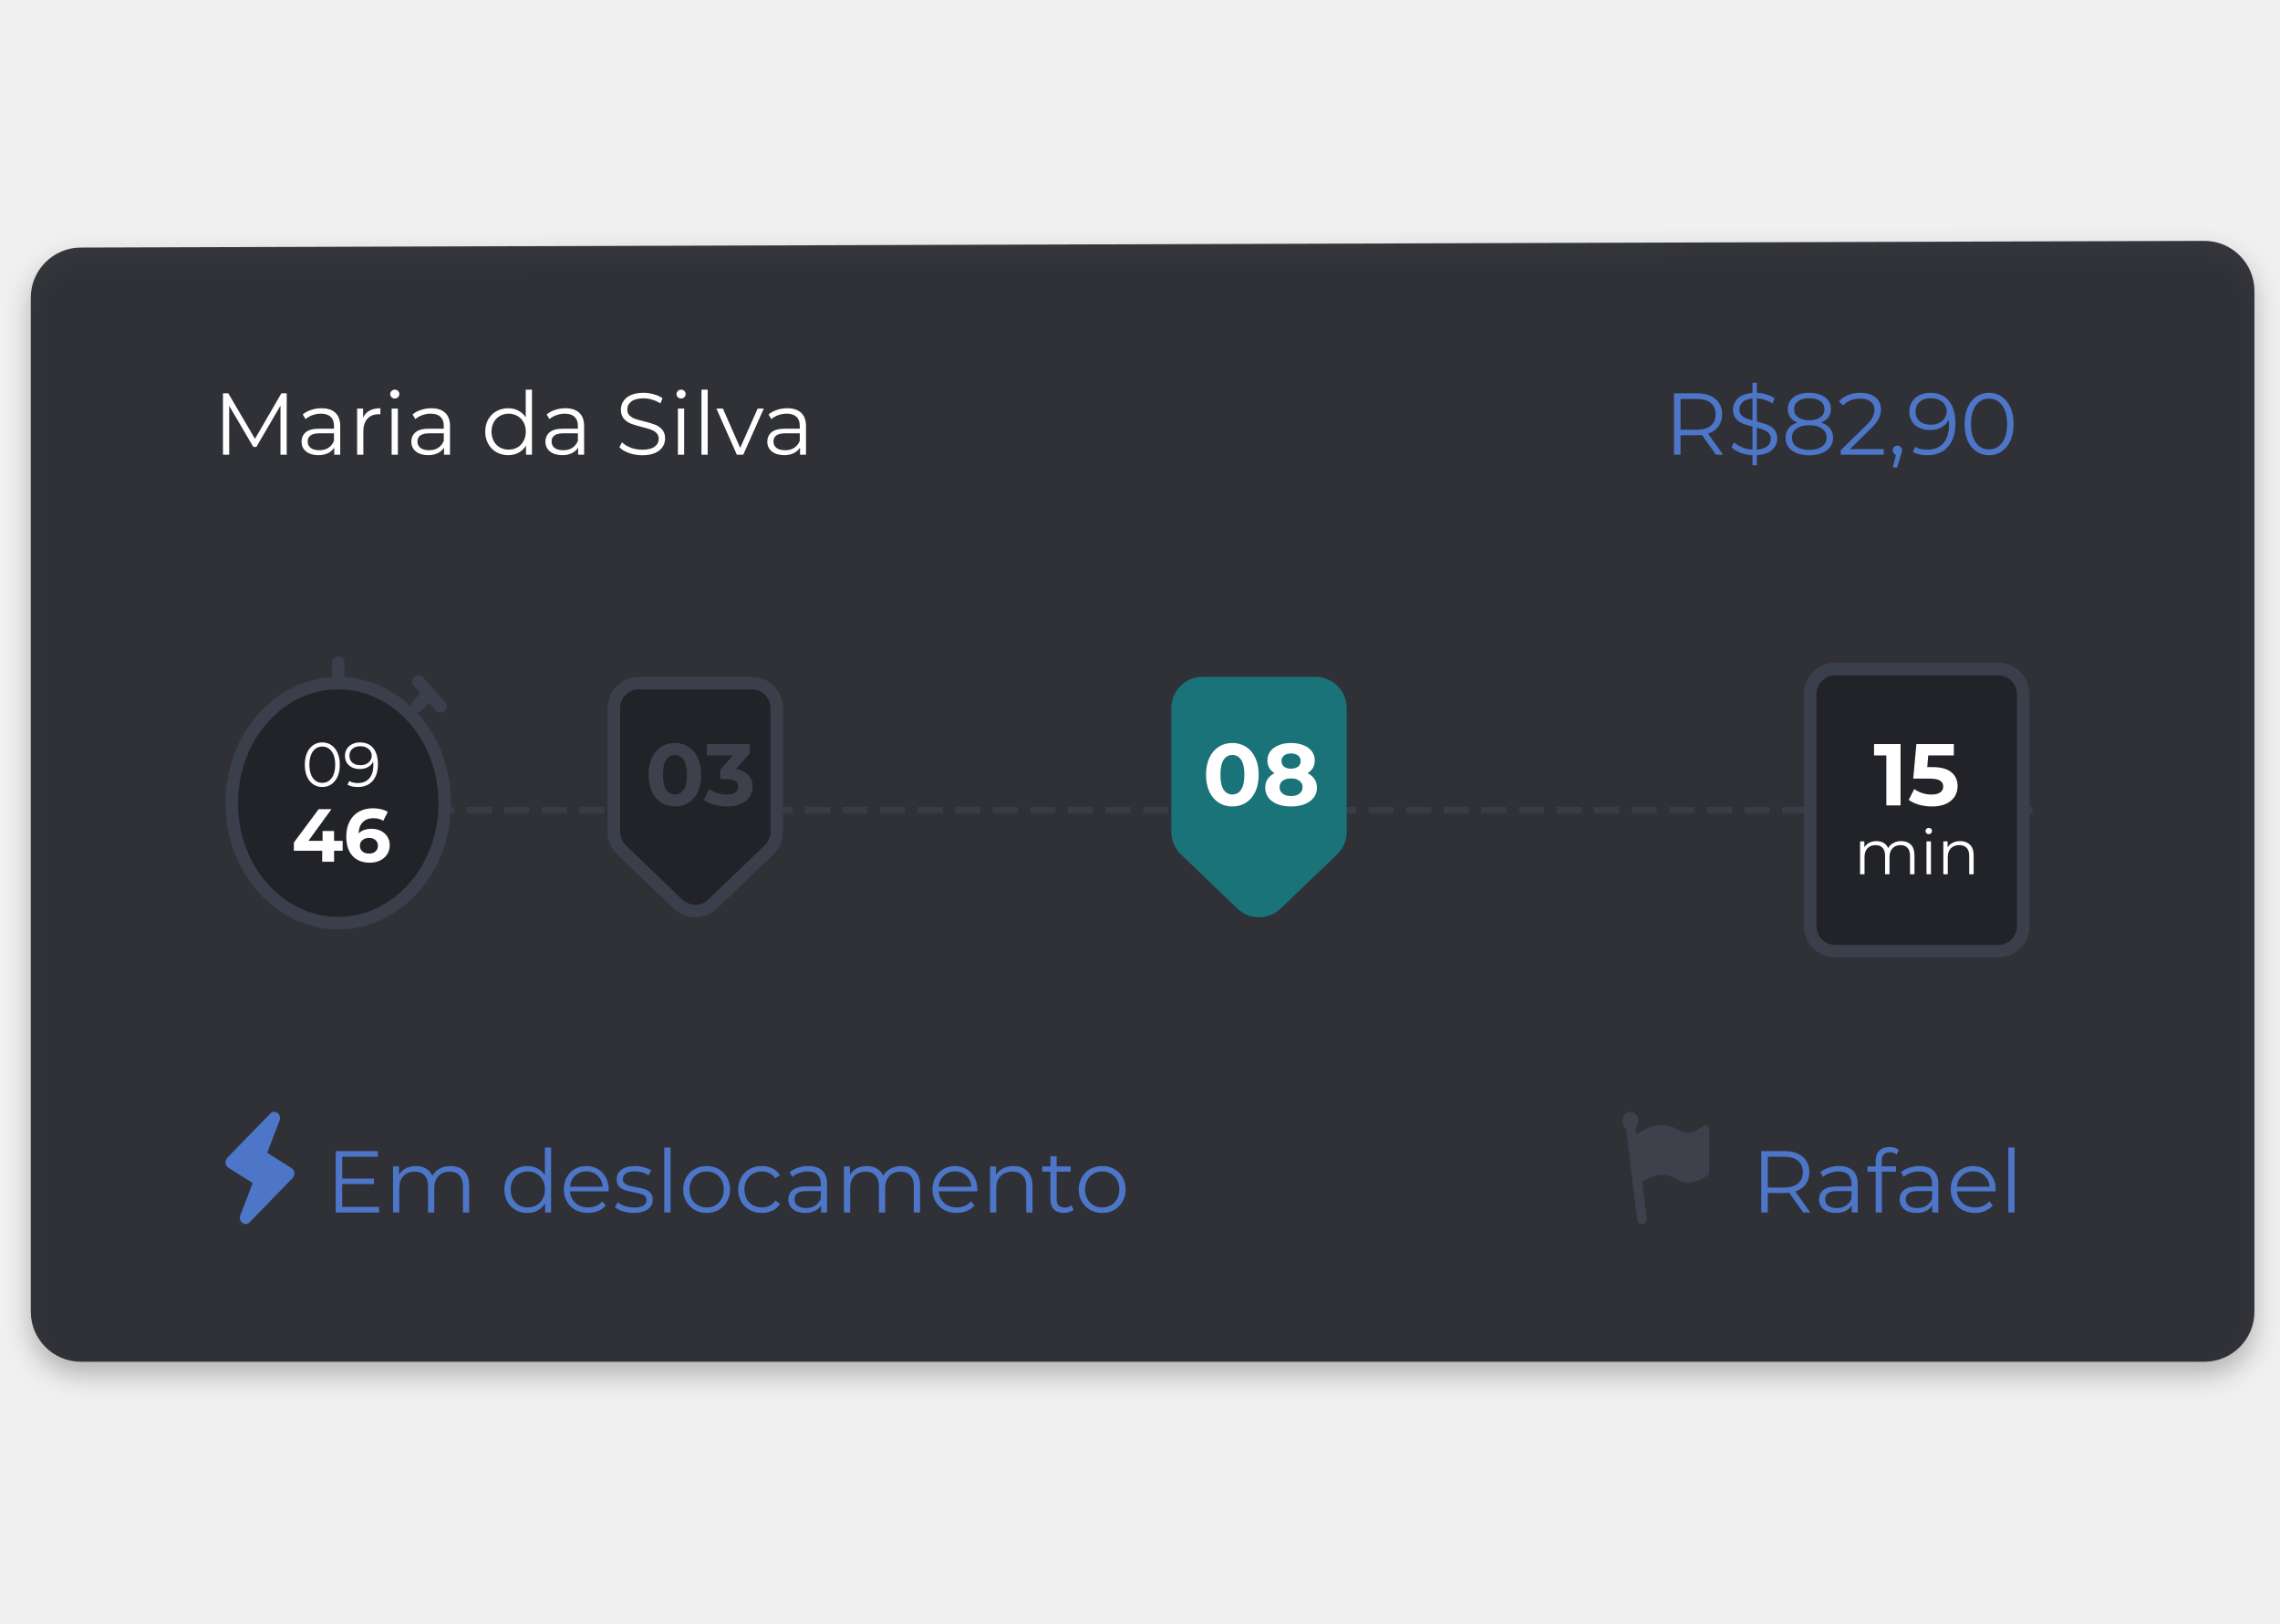
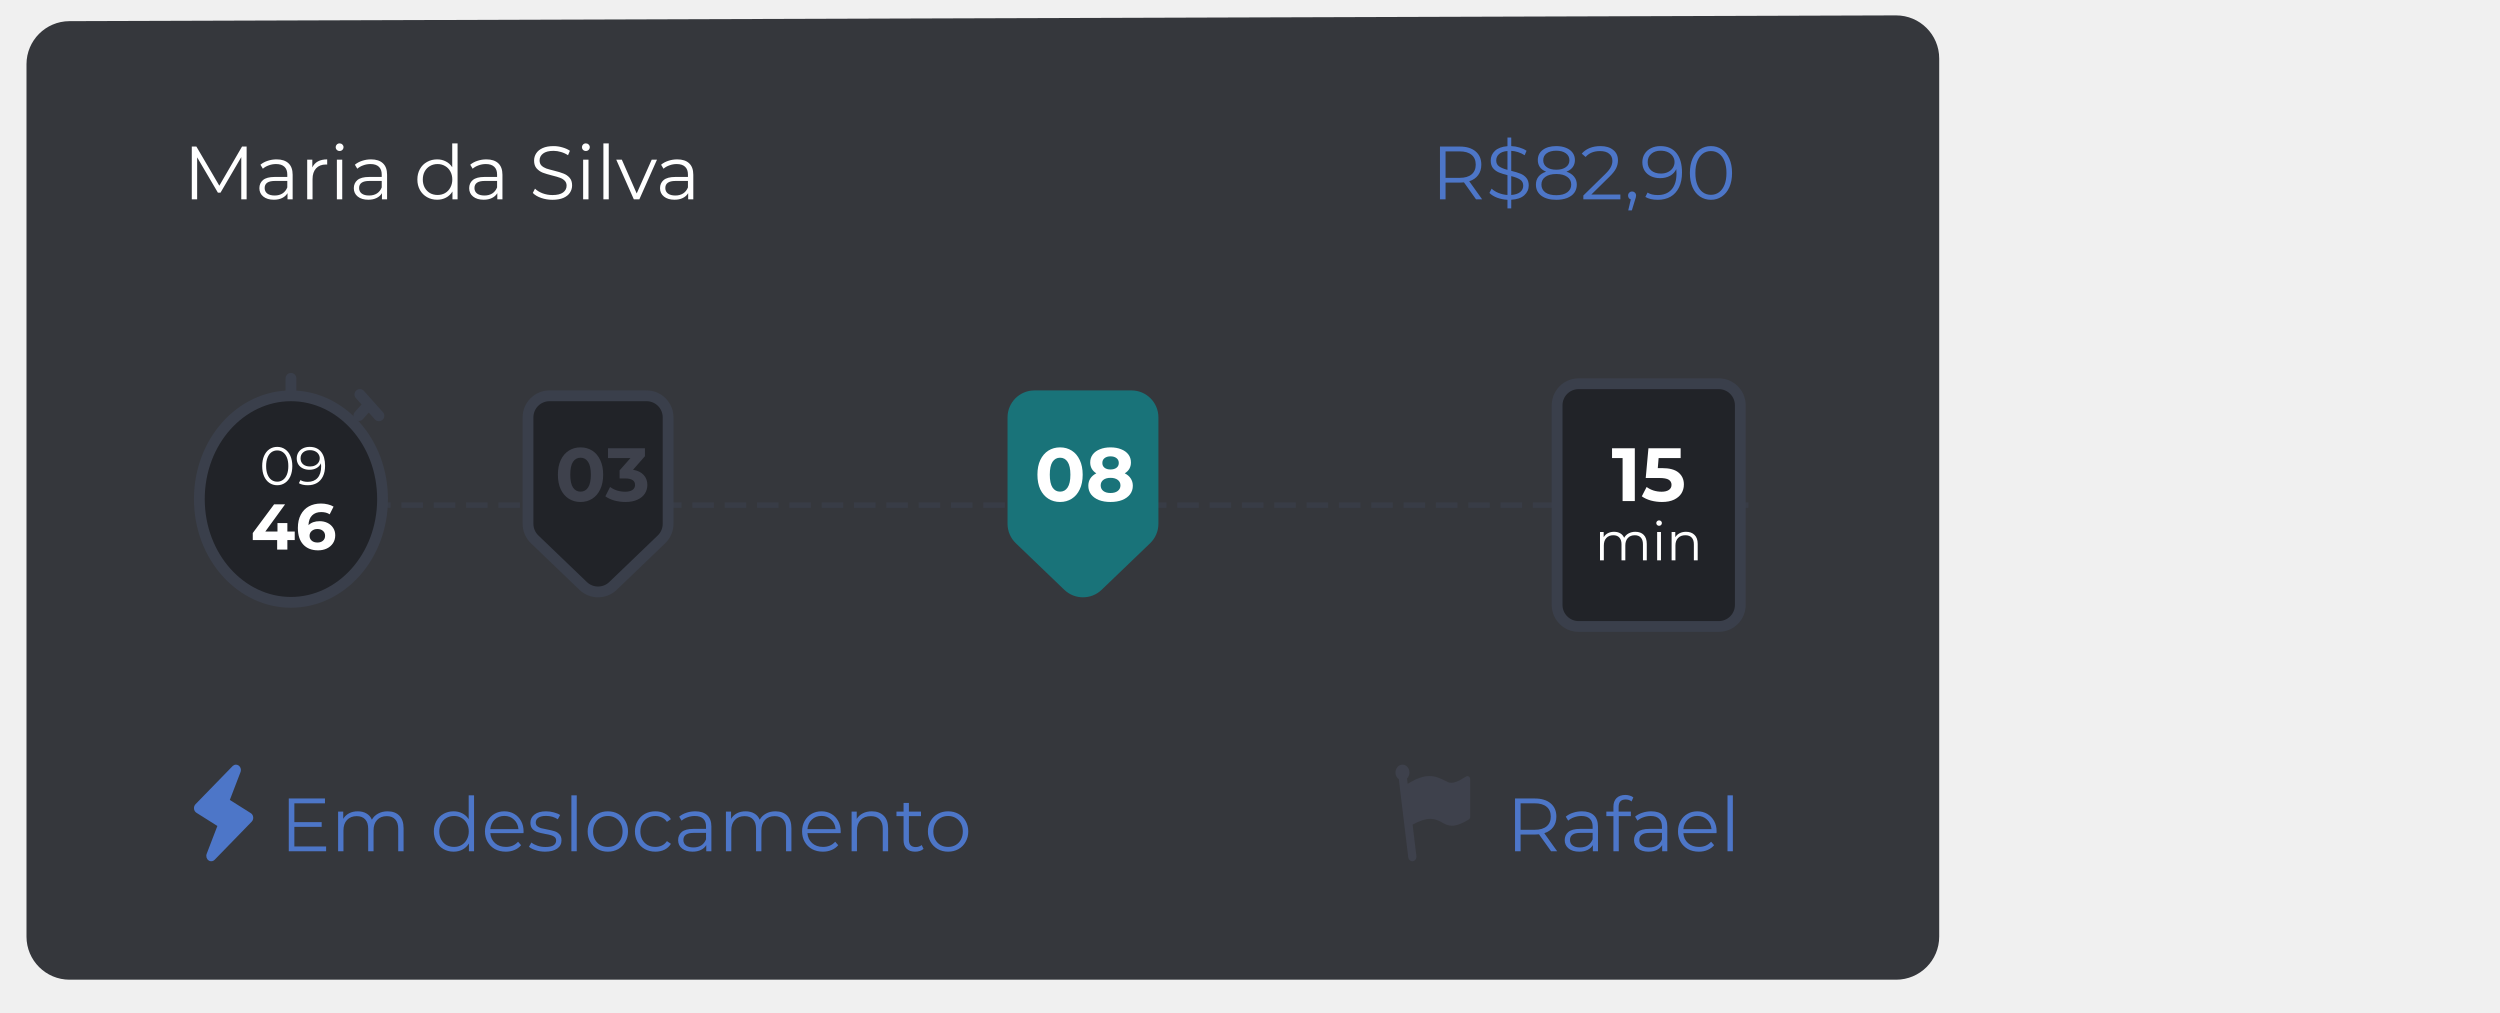
- <svg xmlns="http://www.w3.org/2000/svg" width="264" height="188" viewBox="0 0 364 188" fill="none">
-   <g filter="url(#filter0_d)">
+ <svg xmlns="http://www.w3.org/2000/svg" width="464" height="188" viewBox="0 0 464 188" fill="none">
+   <g>
    <path fill-rule="evenodd" clip-rule="evenodd" d="M4.917 11.926C4.917 7.517 8.483 3.94 12.892 3.926L351.892 2.857C356.32 2.843 359.917 6.429 359.917 10.857V173.832C359.917 178.25 356.335 181.832 351.917 181.832H12.917C8.499 181.832 4.917 178.25 4.917 173.832L4.917 11.926Z" fill="#212328" fill-opacity="0.9" />
  </g>
  <path d="M272.714 144.215C272.61 144.099 272.489 144.041 272.349 144.041C272.279 144.041 272.132 144.105 271.908 144.233C271.683 144.361 271.445 144.503 271.195 144.662C270.944 144.82 270.647 144.963 270.304 145.091C269.961 145.219 269.644 145.284 269.352 145.284C269.083 145.284 268.845 145.226 268.64 145.11C267.96 144.751 267.368 144.483 266.866 144.306C266.364 144.13 265.824 144.041 265.246 144.041C264.248 144.041 263.111 144.407 261.837 145.137C261.574 145.285 261.385 145.4 261.263 145.484L261.142 144.482C261.416 144.215 261.592 143.824 261.592 143.383C261.592 142.576 261.012 141.922 260.296 141.922C259.58 141.922 259 142.576 259 143.383C259 143.91 259.25 144.368 259.62 144.625L261.371 159.104C261.423 159.535 261.75 159.847 262.125 159.847C262.16 159.847 262.194 159.845 262.229 159.84C262.647 159.775 262.939 159.342 262.882 158.871L262.178 153.052C263.455 152.338 264.56 151.978 265.489 151.978C265.883 151.978 266.268 152.044 266.643 152.178C267.018 152.313 267.33 152.458 267.578 152.616C267.827 152.775 268.12 152.921 268.457 153.055C268.795 153.189 269.128 153.256 269.457 153.256C270.289 153.256 271.285 152.903 272.445 152.196C272.591 152.111 272.698 152.027 272.765 151.945C272.833 151.863 272.867 151.746 272.867 151.594V144.626C272.867 144.468 272.816 144.33 272.714 144.215Z" fill="#3E414C" />
  <path d="M39 93.748H326.504" stroke="#383C46" stroke-linecap="square" stroke-dasharray="3 3" />
  <path d="M120 73.461C122.209 73.461 124 75.252 124 77.461V97.218C124 98.307 123.556 99.349 122.771 100.103L113.771 108.746C112.223 110.232 109.778 110.233 108.23 108.746L99.23 100.103C98.444 99.349 98 98.307 98 97.218V77.461C98 75.252 99.791 73.461 102 73.461H120Z" fill="#212328" stroke="#3A3F4B" stroke-width="2" />
  <path d="M107.746 93.168C106.934 93.168 106.211 92.967 105.576 92.566C104.941 92.165 104.442 91.586 104.078 90.83C103.723 90.065 103.546 89.155 103.546 88.1C103.546 87.045 103.723 86.14 104.078 85.384C104.442 84.619 104.941 84.035 105.576 83.634C106.211 83.233 106.934 83.032 107.746 83.032C108.558 83.032 109.281 83.233 109.916 83.634C110.551 84.035 111.045 84.619 111.4 85.384C111.764 86.14 111.946 87.045 111.946 88.1C111.946 89.155 111.764 90.065 111.4 90.83C111.045 91.586 110.551 92.165 109.916 92.566C109.281 92.967 108.558 93.168 107.746 93.168ZM107.746 91.25C108.343 91.25 108.81 90.993 109.146 90.48C109.491 89.967 109.664 89.173 109.664 88.1C109.664 87.027 109.491 86.233 109.146 85.72C108.81 85.207 108.343 84.95 107.746 84.95C107.158 84.95 106.691 85.207 106.346 85.72C106.01 86.233 105.842 87.027 105.842 88.1C105.842 89.173 106.01 89.967 106.346 90.48C106.691 90.993 107.158 91.25 107.746 91.25ZM117.489 87.19C118.348 87.33 119.006 87.652 119.463 88.156C119.921 88.651 120.149 89.267 120.149 90.004C120.149 90.573 120 91.101 119.701 91.586C119.403 92.062 118.945 92.445 118.329 92.734C117.723 93.023 116.976 93.168 116.089 93.168C115.399 93.168 114.717 93.079 114.045 92.902C113.383 92.715 112.818 92.454 112.351 92.118L113.233 90.382C113.607 90.662 114.036 90.881 114.521 91.04C115.016 91.189 115.52 91.264 116.033 91.264C116.603 91.264 117.051 91.157 117.377 90.942C117.704 90.718 117.867 90.405 117.867 90.004C117.867 89.201 117.256 88.8 116.033 88.8H114.997V87.302L117.013 85.02H112.841V83.2H119.701V84.67L117.489 87.19Z" fill="#3E414C" />
  <path d="M45.774 27.2V37H44.78V29.16L40.93 35.754H40.44L36.59 29.202V37H35.596V27.2H36.45L40.706 34.466L44.92 27.2H45.774ZM51.333 29.58C52.294 29.58 53.032 29.823 53.545 30.308C54.058 30.784 54.315 31.493 54.315 32.436V37H53.363V35.852C53.139 36.235 52.808 36.533 52.369 36.748C51.94 36.963 51.426 37.07 50.829 37.07C50.008 37.07 49.354 36.874 48.869 36.482C48.384 36.09 48.141 35.572 48.141 34.928C48.141 34.303 48.365 33.799 48.813 33.416C49.27 33.033 49.994 32.842 50.983 32.842H53.321V32.394C53.321 31.759 53.144 31.279 52.789 30.952C52.434 30.616 51.916 30.448 51.235 30.448C50.768 30.448 50.32 30.527 49.891 30.686C49.462 30.835 49.093 31.045 48.785 31.316L48.337 30.574C48.71 30.257 49.158 30.014 49.681 29.846C50.204 29.669 50.754 29.58 51.333 29.58ZM50.983 36.286C51.543 36.286 52.024 36.16 52.425 35.908C52.826 35.647 53.125 35.273 53.321 34.788V33.584H51.011C49.751 33.584 49.121 34.023 49.121 34.9C49.121 35.329 49.284 35.67 49.611 35.922C49.938 36.165 50.395 36.286 50.983 36.286ZM57.967 31.078C58.2 30.583 58.546 30.21 59.003 29.958C59.47 29.706 60.044 29.58 60.725 29.58V30.546L60.487 30.532C59.712 30.532 59.106 30.77 58.667 31.246C58.228 31.722 58.009 32.389 58.009 33.248V37H57.015V29.636H57.967V31.078ZM62.525 29.636H63.519V37H62.525V29.636ZM63.029 28.026C62.823 28.026 62.651 27.956 62.511 27.816C62.371 27.676 62.301 27.508 62.301 27.312C62.301 27.125 62.371 26.962 62.511 26.822C62.651 26.682 62.823 26.612 63.029 26.612C63.234 26.612 63.407 26.682 63.547 26.822C63.687 26.953 63.757 27.111 63.757 27.298C63.757 27.503 63.687 27.676 63.547 27.816C63.407 27.956 63.234 28.026 63.029 28.026ZM68.86 29.58C69.822 29.58 70.559 29.823 71.072 30.308C71.586 30.784 71.842 31.493 71.842 32.436V37H70.89V35.852C70.666 36.235 70.335 36.533 69.896 36.748C69.467 36.963 68.954 37.07 68.356 37.07C67.535 37.07 66.882 36.874 66.396 36.482C65.911 36.09 65.668 35.572 65.668 34.928C65.668 34.303 65.892 33.799 66.34 33.416C66.798 33.033 67.521 32.842 68.51 32.842H70.848V32.394C70.848 31.759 70.671 31.279 70.316 30.952C69.962 30.616 69.444 30.448 68.762 30.448C68.296 30.448 67.848 30.527 67.418 30.686C66.989 30.835 66.62 31.045 66.312 31.316L65.864 30.574C66.238 30.257 66.686 30.014 67.208 29.846C67.731 29.669 68.282 29.58 68.86 29.58ZM68.51 36.286C69.07 36.286 69.551 36.16 69.952 35.908C70.354 35.647 70.652 35.273 70.848 34.788V33.584H68.538C67.278 33.584 66.648 34.023 66.648 34.9C66.648 35.329 66.812 35.67 67.138 35.922C67.465 36.165 67.922 36.286 68.51 36.286ZM84.926 26.612V37H83.974V35.544C83.676 36.039 83.279 36.417 82.784 36.678C82.299 36.939 81.748 37.07 81.132 37.07C80.442 37.07 79.816 36.911 79.256 36.594C78.696 36.277 78.258 35.833 77.94 35.264C77.623 34.695 77.464 34.046 77.464 33.318C77.464 32.59 77.623 31.941 77.94 31.372C78.258 30.803 78.696 30.364 79.256 30.056C79.816 29.739 80.442 29.58 81.132 29.58C81.73 29.58 82.266 29.706 82.742 29.958C83.228 30.201 83.624 30.56 83.932 31.036V26.612H84.926ZM81.216 36.188C81.73 36.188 82.192 36.071 82.602 35.838C83.022 35.595 83.349 35.255 83.582 34.816C83.825 34.377 83.946 33.878 83.946 33.318C83.946 32.758 83.825 32.259 83.582 31.82C83.349 31.381 83.022 31.045 82.602 30.812C82.192 30.569 81.73 30.448 81.216 30.448C80.694 30.448 80.222 30.569 79.802 30.812C79.392 31.045 79.065 31.381 78.822 31.82C78.589 32.259 78.472 32.758 78.472 33.318C78.472 33.878 78.589 34.377 78.822 34.816C79.065 35.255 79.392 35.595 79.802 35.838C80.222 36.071 80.694 36.188 81.216 36.188ZM90.271 29.58C91.232 29.58 91.969 29.823 92.483 30.308C92.996 30.784 93.253 31.493 93.253 32.436V37H92.301V35.852C92.077 36.235 91.745 36.533 91.307 36.748C90.877 36.963 90.364 37.07 89.767 37.07C88.945 37.07 88.292 36.874 87.807 36.482C87.321 36.09 87.079 35.572 87.079 34.928C87.079 34.303 87.303 33.799 87.751 33.416C88.208 33.033 88.931 32.842 89.921 32.842H92.259V32.394C92.259 31.759 92.081 31.279 91.727 30.952C91.372 30.616 90.854 30.448 90.173 30.448C89.706 30.448 89.258 30.527 88.829 30.686C88.399 30.835 88.031 31.045 87.723 31.316L87.275 30.574C87.648 30.257 88.096 30.014 88.619 29.846C89.141 29.669 89.692 29.58 90.271 29.58ZM89.921 36.286C90.481 36.286 90.961 36.16 91.363 35.908C91.764 35.647 92.063 35.273 92.259 34.788V33.584H89.949C88.689 33.584 88.059 34.023 88.059 34.9C88.059 35.329 88.222 35.67 88.549 35.922C88.875 36.165 89.333 36.286 89.921 36.286ZM102.528 37.084C101.8 37.084 101.1 36.967 100.428 36.734C99.766 36.501 99.252 36.193 98.888 35.81L99.294 35.012C99.649 35.367 100.12 35.656 100.708 35.88C101.296 36.095 101.903 36.202 102.528 36.202C103.406 36.202 104.064 36.043 104.502 35.726C104.941 35.399 105.16 34.979 105.16 34.466C105.16 34.074 105.039 33.761 104.796 33.528C104.563 33.295 104.274 33.117 103.928 32.996C103.583 32.865 103.102 32.725 102.486 32.576C101.749 32.389 101.161 32.212 100.722 32.044C100.284 31.867 99.906 31.601 99.588 31.246C99.281 30.891 99.126 30.411 99.126 29.804C99.126 29.309 99.257 28.861 99.519 28.46C99.78 28.049 100.181 27.723 100.722 27.48C101.264 27.237 101.936 27.116 102.738 27.116C103.298 27.116 103.844 27.195 104.376 27.354C104.918 27.503 105.384 27.713 105.776 27.984L105.426 28.81C105.016 28.539 104.577 28.339 104.11 28.208C103.644 28.068 103.186 27.998 102.738 27.998C101.88 27.998 101.231 28.166 100.792 28.502C100.363 28.829 100.148 29.253 100.148 29.776C100.148 30.168 100.265 30.485 100.498 30.728C100.741 30.961 101.04 31.143 101.394 31.274C101.758 31.395 102.244 31.531 102.85 31.68C103.569 31.857 104.148 32.035 104.586 32.212C105.034 32.38 105.412 32.641 105.72 32.996C106.028 33.341 106.182 33.813 106.182 34.41C106.182 34.905 106.047 35.357 105.776 35.768C105.515 36.169 105.109 36.491 104.558 36.734C104.008 36.967 103.331 37.084 102.528 37.084ZM108.23 29.636H109.224V37H108.23V29.636ZM108.734 28.026C108.528 28.026 108.356 27.956 108.216 27.816C108.076 27.676 108.006 27.508 108.006 27.312C108.006 27.125 108.076 26.962 108.216 26.822C108.356 26.682 108.528 26.612 108.734 26.612C108.939 26.612 109.112 26.682 109.252 26.822C109.392 26.953 109.462 27.111 109.462 27.298C109.462 27.503 109.392 27.676 109.252 27.816C109.112 27.956 108.939 28.026 108.734 28.026ZM111.99 26.612H112.984V37H111.99V26.612ZM121.937 29.636L118.661 37H117.639L114.377 29.636H115.413L118.171 35.908L120.957 29.636H121.937ZM125.694 29.58C126.656 29.58 127.393 29.823 127.906 30.308C128.42 30.784 128.676 31.493 128.676 32.436V37H127.724V35.852C127.5 36.235 127.169 36.533 126.73 36.748C126.301 36.963 125.788 37.07 125.19 37.07C124.369 37.07 123.716 36.874 123.23 36.482C122.745 36.09 122.502 35.572 122.502 34.928C122.502 34.303 122.726 33.799 123.174 33.416C123.632 33.033 124.355 32.842 125.344 32.842H127.682V32.394C127.682 31.759 127.505 31.279 127.15 30.952C126.796 30.616 126.278 30.448 125.596 30.448C125.13 30.448 124.682 30.527 124.252 30.686C123.823 30.835 123.454 31.045 123.146 31.316L122.698 30.574C123.072 30.257 123.52 30.014 124.042 29.846C124.565 29.669 125.116 29.58 125.694 29.58ZM125.344 36.286C125.904 36.286 126.385 36.16 126.786 35.908C127.188 35.647 127.486 35.273 127.682 34.788V33.584H125.372C124.112 33.584 123.482 34.023 123.482 34.9C123.482 35.329 123.646 35.67 123.972 35.922C124.299 36.165 124.756 36.286 125.344 36.286Z" fill="white" />
  <path d="M273.952 37L271.712 33.85C271.46 33.878 271.199 33.892 270.928 33.892H268.296V37H267.26V27.2H270.928C272.179 27.2 273.159 27.499 273.868 28.096C274.577 28.693 274.932 29.515 274.932 30.56C274.932 31.325 274.736 31.974 274.344 32.506C273.961 33.029 273.411 33.407 272.692 33.64L275.086 37H273.952ZM270.9 33.01C271.871 33.01 272.613 32.795 273.126 32.366C273.639 31.937 273.896 31.335 273.896 30.56C273.896 29.767 273.639 29.16 273.126 28.74C272.613 28.311 271.871 28.096 270.9 28.096H268.296V33.01H270.9ZM283.733 34.41C283.733 35.129 283.458 35.74 282.907 36.244C282.357 36.739 281.549 37.014 280.485 37.07V38.68H279.785V37.084C279.104 37.047 278.46 36.916 277.853 36.692C277.256 36.459 276.785 36.165 276.439 35.81L276.845 35.012C277.172 35.329 277.597 35.595 278.119 35.81C278.651 36.025 279.207 36.151 279.785 36.188V32.506C279.141 32.347 278.605 32.179 278.175 32.002C277.746 31.815 277.387 31.549 277.097 31.204C276.817 30.849 276.677 30.383 276.677 29.804C276.677 29.085 276.939 28.483 277.461 27.998C277.984 27.503 278.759 27.214 279.785 27.13V25.52H280.485V27.116C281.017 27.135 281.531 27.223 282.025 27.382C282.529 27.531 282.963 27.732 283.327 27.984L282.977 28.81C282.595 28.567 282.189 28.376 281.759 28.236C281.33 28.096 280.905 28.017 280.485 27.998V31.708C281.176 31.876 281.741 32.049 282.179 32.226C282.618 32.394 282.987 32.655 283.285 33.01C283.584 33.365 283.733 33.831 283.733 34.41ZM277.699 29.776C277.699 30.261 277.877 30.63 278.231 30.882C278.595 31.134 279.113 31.349 279.785 31.526V28.026C279.095 28.082 278.572 28.273 278.217 28.6C277.872 28.917 277.699 29.309 277.699 29.776ZM280.485 36.188C281.223 36.132 281.778 35.95 282.151 35.642C282.525 35.334 282.711 34.942 282.711 34.466C282.711 33.962 282.52 33.584 282.137 33.332C281.755 33.08 281.204 32.865 280.485 32.688V36.188ZM290.737 31.862C291.353 32.067 291.824 32.375 292.151 32.786C292.487 33.197 292.655 33.691 292.655 34.27C292.655 34.839 292.501 35.339 292.193 35.768C291.885 36.188 291.441 36.515 290.863 36.748C290.293 36.972 289.621 37.084 288.847 37.084C287.671 37.084 286.747 36.832 286.075 36.328C285.403 35.824 285.067 35.138 285.067 34.27C285.067 33.682 285.225 33.187 285.543 32.786C285.869 32.375 286.341 32.067 286.957 31.862C286.453 31.666 286.07 31.386 285.809 31.022C285.547 30.649 285.417 30.21 285.417 29.706C285.417 28.913 285.725 28.283 286.341 27.816C286.966 27.349 287.801 27.116 288.847 27.116C289.537 27.116 290.139 27.223 290.653 27.438C291.175 27.643 291.581 27.942 291.871 28.334C292.16 28.726 292.305 29.183 292.305 29.706C292.305 30.21 292.169 30.649 291.899 31.022C291.628 31.386 291.241 31.666 290.737 31.862ZM286.425 29.734C286.425 30.275 286.639 30.705 287.069 31.022C287.498 31.339 288.091 31.498 288.847 31.498C289.603 31.498 290.195 31.339 290.625 31.022C291.063 30.705 291.283 30.28 291.283 29.748C291.283 29.197 291.059 28.763 290.611 28.446C290.172 28.129 289.584 27.97 288.847 27.97C288.1 27.97 287.507 28.129 287.069 28.446C286.639 28.763 286.425 29.193 286.425 29.734ZM288.847 36.23C289.715 36.23 290.391 36.053 290.877 35.698C291.371 35.343 291.619 34.863 291.619 34.256C291.619 33.649 291.371 33.173 290.877 32.828C290.391 32.473 289.715 32.296 288.847 32.296C287.988 32.296 287.311 32.473 286.817 32.828C286.331 33.173 286.089 33.649 286.089 34.256C286.089 34.872 286.331 35.357 286.817 35.712C287.302 36.057 287.979 36.23 288.847 36.23ZM300.742 36.104V37H293.868V36.286L297.942 32.296C298.456 31.792 298.801 31.358 298.978 30.994C299.165 30.621 299.258 30.247 299.258 29.874C299.258 29.295 299.058 28.847 298.656 28.53C298.264 28.203 297.7 28.04 296.962 28.04C295.814 28.04 294.923 28.404 294.288 29.132L293.574 28.516C293.957 28.068 294.442 27.723 295.03 27.48C295.628 27.237 296.3 27.116 297.046 27.116C298.045 27.116 298.834 27.354 299.412 27.83C300 28.297 300.294 28.941 300.294 29.762C300.294 30.266 300.182 30.751 299.958 31.218C299.734 31.685 299.31 32.221 298.684 32.828L295.352 36.104H300.742ZM302.914 35.544C303.129 35.544 303.306 35.619 303.446 35.768C303.586 35.908 303.656 36.085 303.656 36.3C303.656 36.412 303.637 36.533 303.6 36.664C303.572 36.795 303.525 36.944 303.46 37.112L302.872 39.044H302.2L302.676 37.014C302.527 36.967 302.405 36.883 302.312 36.762C302.219 36.631 302.172 36.477 302.172 36.3C302.172 36.085 302.242 35.908 302.382 35.768C302.522 35.619 302.699 35.544 302.914 35.544ZM308.163 27.116C309.46 27.116 310.454 27.545 311.145 28.404C311.835 29.253 312.181 30.457 312.181 32.016C312.181 33.108 311.994 34.032 311.621 34.788C311.247 35.544 310.725 36.118 310.053 36.51C309.381 36.893 308.597 37.084 307.701 37.084C306.73 37.084 305.955 36.907 305.377 36.552L305.783 35.74C306.249 36.048 306.884 36.202 307.687 36.202C308.769 36.202 309.619 35.861 310.235 35.18C310.851 34.489 311.159 33.491 311.159 32.184C311.159 31.941 311.145 31.675 311.117 31.386C310.874 31.918 310.487 32.333 309.955 32.632C309.423 32.921 308.811 33.066 308.121 33.066C307.477 33.066 306.903 32.945 306.399 32.702C305.904 32.459 305.517 32.119 305.237 31.68C304.957 31.232 304.817 30.714 304.817 30.126C304.817 29.529 304.961 29.001 305.251 28.544C305.54 28.087 305.937 27.737 306.441 27.494C306.954 27.242 307.528 27.116 308.163 27.116ZM308.275 32.212C308.769 32.212 309.203 32.119 309.577 31.932C309.959 31.745 310.258 31.489 310.473 31.162C310.687 30.835 310.795 30.471 310.795 30.07C310.795 29.697 310.692 29.351 310.487 29.034C310.291 28.717 309.997 28.46 309.605 28.264C309.213 28.068 308.746 27.97 308.205 27.97C307.495 27.97 306.917 28.166 306.469 28.558C306.03 28.941 305.811 29.454 305.811 30.098C305.811 30.742 306.03 31.255 306.469 31.638C306.917 32.021 307.519 32.212 308.275 32.212ZM317.548 37.084C316.792 37.084 316.115 36.883 315.518 36.482C314.93 36.081 314.468 35.507 314.132 34.76C313.805 34.004 313.642 33.117 313.642 32.1C313.642 31.083 313.805 30.201 314.132 29.454C314.468 28.698 314.93 28.119 315.518 27.718C316.115 27.317 316.792 27.116 317.548 27.116C318.304 27.116 318.976 27.317 319.564 27.718C320.161 28.119 320.628 28.698 320.964 29.454C321.3 30.201 321.468 31.083 321.468 32.1C321.468 33.117 321.3 34.004 320.964 34.76C320.628 35.507 320.161 36.081 319.564 36.482C318.976 36.883 318.304 37.084 317.548 37.084ZM317.548 36.16C318.117 36.16 318.617 36.001 319.046 35.684C319.485 35.367 319.825 34.905 320.068 34.298C320.311 33.691 320.432 32.959 320.432 32.1C320.432 31.241 320.311 30.509 320.068 29.902C319.825 29.295 319.485 28.833 319.046 28.516C318.617 28.199 318.117 28.04 317.548 28.04C316.979 28.04 316.475 28.199 316.036 28.516C315.607 28.833 315.271 29.295 315.028 29.902C314.785 30.509 314.664 31.241 314.664 32.1C314.664 32.959 314.785 33.691 315.028 34.298C315.271 34.905 315.607 35.367 316.036 35.684C316.475 36.001 316.979 36.16 317.548 36.16Z" fill="#4D76C8" />
  <path d="M210 72.961C212.485 72.961 214.5 74.976 214.5 77.461V97.218C214.5 98.443 214.001 99.615 213.117 100.464L204.117 109.107C202.376 110.779 199.625 110.779 197.883 109.107L188.883 100.464C187.999 99.615 187.5 98.443 187.5 97.218V77.461C187.5 74.976 189.515 72.961 192 72.961H210Z" fill="#197379" stroke="#197379" />
  <path d="M196.746 93.168C195.934 93.168 195.211 92.967 194.576 92.566C193.941 92.165 193.442 91.586 193.078 90.83C192.723 90.065 192.546 89.155 192.546 88.1C192.546 87.045 192.723 86.14 193.078 85.384C193.442 84.619 193.941 84.035 194.576 83.634C195.211 83.233 195.934 83.032 196.746 83.032C197.558 83.032 198.281 83.233 198.916 83.634C199.551 84.035 200.045 84.619 200.4 85.384C200.764 86.14 200.946 87.045 200.946 88.1C200.946 89.155 200.764 90.065 200.4 90.83C200.045 91.586 199.551 92.165 198.916 92.566C198.281 92.967 197.558 93.168 196.746 93.168ZM196.746 91.25C197.343 91.25 197.81 90.993 198.146 90.48C198.491 89.967 198.664 89.173 198.664 88.1C198.664 87.027 198.491 86.233 198.146 85.72C197.81 85.207 197.343 84.95 196.746 84.95C196.158 84.95 195.691 85.207 195.346 85.72C195.01 86.233 194.842 87.027 194.842 88.1C194.842 89.173 195.01 89.967 195.346 90.48C195.691 90.993 196.158 91.25 196.746 91.25ZM208.754 87.848C209.239 88.091 209.608 88.408 209.86 88.8C210.121 89.192 210.252 89.645 210.252 90.158C210.252 90.765 210.079 91.297 209.734 91.754C209.389 92.202 208.903 92.552 208.278 92.804C207.653 93.047 206.929 93.168 206.108 93.168C205.287 93.168 204.563 93.047 203.938 92.804C203.322 92.552 202.841 92.202 202.496 91.754C202.16 91.297 201.992 90.765 201.992 90.158C201.992 89.645 202.118 89.192 202.37 88.8C202.631 88.408 203 88.091 203.476 87.848C203.112 87.624 202.832 87.344 202.636 87.008C202.44 86.663 202.342 86.271 202.342 85.832C202.342 85.263 202.501 84.768 202.818 84.348C203.135 83.928 203.579 83.606 204.148 83.382C204.717 83.149 205.371 83.032 206.108 83.032C206.855 83.032 207.513 83.149 208.082 83.382C208.661 83.606 209.109 83.928 209.426 84.348C209.743 84.768 209.902 85.263 209.902 85.832C209.902 86.271 209.804 86.663 209.608 87.008C209.412 87.344 209.127 87.624 208.754 87.848ZM206.108 84.698C205.651 84.698 205.282 84.81 205.002 85.034C204.731 85.249 204.596 85.547 204.596 85.93C204.596 86.303 204.731 86.597 205.002 86.812C205.273 87.027 205.641 87.134 206.108 87.134C206.575 87.134 206.948 87.027 207.228 86.812C207.508 86.597 207.648 86.303 207.648 85.93C207.648 85.547 207.508 85.249 207.228 85.034C206.948 84.81 206.575 84.698 206.108 84.698ZM206.108 91.502C206.677 91.502 207.125 91.376 207.452 91.124C207.788 90.863 207.956 90.517 207.956 90.088C207.956 89.659 207.788 89.318 207.452 89.066C207.125 88.814 206.677 88.688 206.108 88.688C205.548 88.688 205.105 88.814 204.778 89.066C204.451 89.318 204.288 89.659 204.288 90.088C204.288 90.527 204.451 90.872 204.778 91.124C205.105 91.376 205.548 91.502 206.108 91.502Z" fill="white" />
  <path d="M289 75.221C289 73.012 290.791 71.221 293 71.221H319C321.209 71.221 323 73.012 323 75.221V112.275C323 114.484 321.209 116.275 319 116.275H293C290.791 116.275 289 114.484 289 112.275V75.221Z" fill="#212328" stroke="#3A3F4B" stroke-width="2" />
  <path d="M42.656 148.469L44.616 143.36C44.755 143.051 44.739 142.687 44.572 142.395C44.406 142.103 44.113 141.924 43.797 141.922C43.59 141.921 43.389 141.996 43.226 142.135L43.162 142.195L36.286 149.264C36.077 149.48 35.973 149.791 36.006 150.103C36.039 150.414 36.206 150.691 36.456 150.849L40.345 153.299L38.362 158.466C38.193 158.901 38.329 159.404 38.686 159.672C39.044 159.939 39.525 159.897 39.839 159.571L46.715 152.5C46.924 152.284 47.027 151.973 46.994 151.662C46.96 151.35 46.794 151.074 46.544 150.916L42.656 148.469Z" fill="#4D76C8" />
  <path d="M60.526 157.104V158H53.596V148.2H60.316V149.096H54.632V152.582H59.7V153.464H54.632V157.104H60.526ZM71.935 150.58C72.859 150.58 73.583 150.846 74.105 151.378C74.637 151.91 74.903 152.694 74.903 153.73V158H73.909V153.828C73.909 153.063 73.723 152.479 73.349 152.078C72.985 151.677 72.467 151.476 71.795 151.476C71.03 151.476 70.428 151.714 69.989 152.19C69.551 152.657 69.331 153.305 69.331 154.136V158H68.337V153.828C68.337 153.063 68.151 152.479 67.777 152.078C67.413 151.677 66.891 151.476 66.209 151.476C65.453 151.476 64.851 151.714 64.403 152.19C63.965 152.657 63.745 153.305 63.745 154.136V158H62.751V150.636H63.703V151.98C63.965 151.532 64.329 151.187 64.795 150.944C65.262 150.701 65.799 150.58 66.405 150.58C67.021 150.58 67.553 150.711 68.001 150.972C68.459 151.233 68.799 151.621 69.023 152.134C69.294 151.649 69.681 151.271 70.185 151C70.699 150.72 71.282 150.58 71.935 150.58ZM87.983 147.612V158H87.031V156.544C86.732 157.039 86.336 157.417 85.841 157.678C85.356 157.939 84.805 158.07 84.189 158.07C83.498 158.07 82.873 157.911 82.313 157.594C81.753 157.277 81.314 156.833 80.997 156.264C80.68 155.695 80.521 155.046 80.521 154.318C80.521 153.59 80.68 152.941 80.997 152.372C81.314 151.803 81.753 151.364 82.313 151.056C82.873 150.739 83.498 150.58 84.189 150.58C84.786 150.58 85.323 150.706 85.799 150.958C86.284 151.201 86.681 151.56 86.989 152.036V147.612H87.983ZM84.273 157.188C84.786 157.188 85.248 157.071 85.659 156.838C86.079 156.595 86.406 156.255 86.639 155.816C86.882 155.377 87.003 154.878 87.003 154.318C87.003 153.758 86.882 153.259 86.639 152.82C86.406 152.381 86.079 152.045 85.659 151.812C85.248 151.569 84.786 151.448 84.273 151.448C83.75 151.448 83.279 151.569 82.859 151.812C82.448 152.045 82.122 152.381 81.879 152.82C81.646 153.259 81.529 153.758 81.529 154.318C81.529 154.878 81.646 155.377 81.879 155.816C82.122 156.255 82.448 156.595 82.859 156.838C83.279 157.071 83.75 157.188 84.273 157.188ZM97.163 154.626H91.003C91.059 155.391 91.353 156.012 91.885 156.488C92.417 156.955 93.089 157.188 93.901 157.188C94.359 157.188 94.779 157.109 95.161 156.95C95.544 156.782 95.875 156.539 96.155 156.222L96.715 156.866C96.389 157.258 95.978 157.557 95.483 157.762C94.998 157.967 94.461 158.07 93.873 158.07C93.117 158.07 92.445 157.911 91.857 157.594C91.279 157.267 90.826 156.819 90.499 156.25C90.173 155.681 90.009 155.037 90.009 154.318C90.009 153.599 90.163 152.955 90.471 152.386C90.789 151.817 91.218 151.373 91.759 151.056C92.31 150.739 92.926 150.58 93.607 150.58C94.289 150.58 94.9 150.739 95.441 151.056C95.983 151.373 96.407 151.817 96.715 152.386C97.023 152.946 97.177 153.59 97.177 154.318L97.163 154.626ZM93.607 151.434C92.898 151.434 92.301 151.663 91.815 152.12C91.339 152.568 91.069 153.156 91.003 153.884H96.225C96.16 153.156 95.885 152.568 95.399 152.12C94.923 151.663 94.326 151.434 93.607 151.434ZM101.174 158.07C100.577 158.07 100.003 157.986 99.453 157.818C98.911 157.641 98.487 157.421 98.178 157.16L98.626 156.376C98.934 156.619 99.322 156.819 99.788 156.978C100.255 157.127 100.74 157.202 101.244 157.202C101.916 157.202 102.411 157.099 102.728 156.894C103.055 156.679 103.218 156.381 103.218 155.998C103.218 155.727 103.13 155.517 102.952 155.368C102.775 155.209 102.551 155.093 102.28 155.018C102.01 154.934 101.65 154.855 101.202 154.78C100.605 154.668 100.124 154.556 99.76 154.444C99.397 154.323 99.084 154.122 98.823 153.842C98.57 153.562 98.445 153.175 98.445 152.68C98.445 152.064 98.701 151.56 99.215 151.168C99.728 150.776 100.442 150.58 101.356 150.58C101.832 150.58 102.308 150.645 102.784 150.776C103.26 150.897 103.652 151.061 103.96 151.266L103.526 152.064C102.92 151.644 102.196 151.434 101.356 151.434C100.722 151.434 100.241 151.546 99.915 151.77C99.597 151.994 99.439 152.288 99.439 152.652C99.439 152.932 99.527 153.156 99.704 153.324C99.891 153.492 100.12 153.618 100.39 153.702C100.661 153.777 101.034 153.856 101.51 153.94C102.098 154.052 102.57 154.164 102.924 154.276C103.279 154.388 103.582 154.579 103.834 154.85C104.086 155.121 104.212 155.494 104.212 155.97C104.212 156.614 103.942 157.127 103.4 157.51C102.868 157.883 102.126 158.07 101.174 158.07ZM106.05 147.612H107.044V158H106.05V147.612ZM112.82 158.07C112.11 158.07 111.471 157.911 110.902 157.594C110.332 157.267 109.884 156.819 109.558 156.25C109.231 155.681 109.068 155.037 109.068 154.318C109.068 153.599 109.231 152.955 109.558 152.386C109.884 151.817 110.332 151.373 110.902 151.056C111.471 150.739 112.11 150.58 112.82 150.58C113.529 150.58 114.168 150.739 114.738 151.056C115.307 151.373 115.75 151.817 116.068 152.386C116.394 152.955 116.558 153.599 116.558 154.318C116.558 155.037 116.394 155.681 116.068 156.25C115.75 156.819 115.307 157.267 114.738 157.594C114.168 157.911 113.529 158.07 112.82 158.07ZM112.82 157.188C113.342 157.188 113.809 157.071 114.22 156.838C114.64 156.595 114.966 156.255 115.2 155.816C115.433 155.377 115.55 154.878 115.55 154.318C115.55 153.758 115.433 153.259 115.2 152.82C114.966 152.381 114.64 152.045 114.22 151.812C113.809 151.569 113.342 151.448 112.82 151.448C112.297 151.448 111.826 151.569 111.406 151.812C110.995 152.045 110.668 152.381 110.426 152.82C110.192 153.259 110.076 153.758 110.076 154.318C110.076 154.878 110.192 155.377 110.426 155.816C110.668 156.255 110.995 156.595 111.406 156.838C111.826 157.071 112.297 157.188 112.82 157.188ZM121.639 158.07C120.911 158.07 120.258 157.911 119.679 157.594C119.11 157.277 118.662 156.833 118.335 156.264C118.009 155.685 117.845 155.037 117.845 154.318C117.845 153.599 118.009 152.955 118.335 152.386C118.662 151.817 119.11 151.373 119.679 151.056C120.258 150.739 120.911 150.58 121.639 150.58C122.274 150.58 122.839 150.706 123.333 150.958C123.837 151.201 124.234 151.56 124.523 152.036L123.781 152.54C123.539 152.176 123.231 151.905 122.857 151.728C122.484 151.541 122.078 151.448 121.639 151.448C121.107 151.448 120.627 151.569 120.197 151.812C119.777 152.045 119.446 152.381 119.203 152.82C118.97 153.259 118.853 153.758 118.853 154.318C118.853 154.887 118.97 155.391 119.203 155.83C119.446 156.259 119.777 156.595 120.197 156.838C120.627 157.071 121.107 157.188 121.639 157.188C122.078 157.188 122.484 157.099 122.857 156.922C123.231 156.745 123.539 156.474 123.781 156.11L124.523 156.614C124.234 157.09 123.837 157.454 123.333 157.706C122.829 157.949 122.265 158.07 121.639 158.07ZM129.052 150.58C130.013 150.58 130.751 150.823 131.264 151.308C131.777 151.784 132.034 152.493 132.034 153.436V158H131.082V156.852C130.858 157.235 130.527 157.533 130.088 157.748C129.659 157.963 129.145 158.07 128.548 158.07C127.727 158.07 127.073 157.874 126.588 157.482C126.103 157.09 125.86 156.572 125.86 155.928C125.86 155.303 126.084 154.799 126.532 154.416C126.989 154.033 127.713 153.842 128.702 153.842H131.04V153.394C131.04 152.759 130.863 152.279 130.508 151.952C130.153 151.616 129.635 151.448 128.954 151.448C128.487 151.448 128.039 151.527 127.61 151.686C127.181 151.835 126.812 152.045 126.504 152.316L126.056 151.574C126.429 151.257 126.877 151.014 127.4 150.846C127.923 150.669 128.473 150.58 129.052 150.58ZM128.702 157.286C129.262 157.286 129.743 157.16 130.144 156.908C130.545 156.647 130.844 156.273 131.04 155.788V154.584H128.73C127.47 154.584 126.84 155.023 126.84 155.9C126.84 156.329 127.003 156.67 127.33 156.922C127.657 157.165 128.114 157.286 128.702 157.286ZM143.918 150.58C144.842 150.58 145.565 150.846 146.088 151.378C146.62 151.91 146.886 152.694 146.886 153.73V158H145.892V153.828C145.892 153.063 145.705 152.479 145.332 152.078C144.968 151.677 144.45 151.476 143.778 151.476C143.012 151.476 142.41 151.714 141.972 152.19C141.533 152.657 141.314 153.305 141.314 154.136V158H140.32V153.828C140.32 153.063 140.133 152.479 139.76 152.078C139.396 151.677 138.873 151.476 138.192 151.476C137.436 151.476 136.834 151.714 136.386 152.19C135.947 152.657 135.728 153.305 135.728 154.136V158H134.734V150.636H135.686V151.98C135.947 151.532 136.311 151.187 136.778 150.944C137.244 150.701 137.781 150.58 138.388 150.58C139.004 150.58 139.536 150.711 139.984 150.972C140.441 151.233 140.782 151.621 141.006 152.134C141.276 151.649 141.664 151.271 142.168 151C142.681 150.72 143.264 150.58 143.918 150.58ZM156.021 154.626H149.861C149.917 155.391 150.211 156.012 150.743 156.488C151.275 156.955 151.947 157.188 152.759 157.188C153.216 157.188 153.636 157.109 154.019 156.95C154.401 156.782 154.733 156.539 155.013 156.222L155.573 156.866C155.246 157.258 154.835 157.557 154.341 157.762C153.855 157.967 153.319 158.07 152.731 158.07C151.975 158.07 151.303 157.911 150.715 157.594C150.136 157.267 149.683 156.819 149.357 156.25C149.03 155.681 148.867 155.037 148.867 154.318C148.867 153.599 149.021 152.955 149.329 152.386C149.646 151.817 150.075 151.373 150.617 151.056C151.167 150.739 151.783 150.58 152.465 150.58C153.146 150.58 153.757 150.739 154.299 151.056C154.84 151.373 155.265 151.817 155.573 152.386C155.881 152.946 156.035 153.59 156.035 154.318L156.021 154.626ZM152.465 151.434C151.755 151.434 151.158 151.663 150.673 152.12C150.197 152.568 149.926 153.156 149.861 153.884H155.083C155.017 153.156 154.742 152.568 154.257 152.12C153.781 151.663 153.183 151.434 152.465 151.434ZM161.81 150.58C162.734 150.58 163.467 150.851 164.008 151.392C164.559 151.924 164.834 152.703 164.834 153.73V158H163.84V153.828C163.84 153.063 163.649 152.479 163.266 152.078C162.883 151.677 162.337 151.476 161.628 151.476C160.835 151.476 160.205 151.714 159.738 152.19C159.281 152.657 159.052 153.305 159.052 154.136V158H158.058V150.636H159.01V151.994C159.281 151.546 159.654 151.201 160.13 150.958C160.615 150.706 161.175 150.58 161.81 150.58ZM171.41 157.552C171.224 157.72 170.99 157.851 170.71 157.944C170.44 158.028 170.155 158.07 169.856 158.07C169.166 158.07 168.634 157.883 168.26 157.51C167.887 157.137 167.7 156.609 167.7 155.928V151.476H166.384V150.636H167.7V149.026H168.694V150.636H170.934V151.476H168.694V155.872C168.694 156.311 168.802 156.647 169.016 156.88C169.24 157.104 169.558 157.216 169.968 157.216C170.174 157.216 170.37 157.183 170.556 157.118C170.752 157.053 170.92 156.959 171.06 156.838L171.41 157.552ZM175.97 158.07C175.261 158.07 174.622 157.911 174.052 157.594C173.483 157.267 173.035 156.819 172.708 156.25C172.382 155.681 172.218 155.037 172.218 154.318C172.218 153.599 172.382 152.955 172.708 152.386C173.035 151.817 173.483 151.373 174.052 151.056C174.622 150.739 175.261 150.58 175.97 150.58C176.68 150.58 177.319 150.739 177.888 151.056C178.458 151.373 178.901 151.817 179.218 152.386C179.545 152.955 179.708 153.599 179.708 154.318C179.708 155.037 179.545 155.681 179.218 156.25C178.901 156.819 178.458 157.267 177.888 157.594C177.319 157.911 176.68 158.07 175.97 158.07ZM175.97 157.188C176.493 157.188 176.96 157.071 177.37 156.838C177.79 156.595 178.117 156.255 178.35 155.816C178.584 155.377 178.7 154.878 178.7 154.318C178.7 153.758 178.584 153.259 178.35 152.82C178.117 152.381 177.79 152.045 177.37 151.812C176.96 151.569 176.493 151.448 175.97 151.448C175.448 151.448 174.976 151.569 174.556 151.812C174.146 152.045 173.819 152.381 173.576 152.82C173.343 153.259 173.226 153.758 173.226 154.318C173.226 154.878 173.343 155.377 173.576 155.816C173.819 156.255 174.146 156.595 174.556 156.838C174.976 157.071 175.448 157.188 175.97 157.188Z" fill="#4D76C8" />
  <path d="M287.88 158L285.64 154.85C285.388 154.878 285.126 154.892 284.856 154.892H282.224V158H281.188V148.2H284.856C286.106 148.2 287.086 148.499 287.796 149.096C288.505 149.693 288.86 150.515 288.86 151.56C288.86 152.325 288.664 152.974 288.272 153.506C287.889 154.029 287.338 154.407 286.62 154.64L289.014 158H287.88ZM284.828 154.01C285.798 154.01 286.54 153.795 287.054 153.366C287.567 152.937 287.824 152.335 287.824 151.56C287.824 150.767 287.567 150.16 287.054 149.74C286.54 149.311 285.798 149.096 284.828 149.096H282.224V154.01H284.828ZM293.603 150.58C294.564 150.58 295.301 150.823 295.815 151.308C296.328 151.784 296.585 152.493 296.585 153.436V158H295.633V156.852C295.409 157.235 295.077 157.533 294.639 157.748C294.209 157.963 293.696 158.07 293.099 158.07C292.277 158.07 291.624 157.874 291.139 157.482C290.653 157.09 290.411 156.572 290.411 155.928C290.411 155.303 290.635 154.799 291.083 154.416C291.54 154.033 292.263 153.842 293.253 153.842H295.591V153.394C295.591 152.759 295.413 152.279 295.059 151.952C294.704 151.616 294.186 151.448 293.505 151.448C293.038 151.448 292.59 151.527 292.161 151.686C291.731 151.835 291.363 152.045 291.055 152.316L290.607 151.574C290.98 151.257 291.428 151.014 291.951 150.846C292.473 150.669 293.024 150.58 293.603 150.58ZM293.253 157.286C293.813 157.286 294.293 157.16 294.695 156.908C295.096 156.647 295.395 156.273 295.591 155.788V154.584H293.281C292.021 154.584 291.391 155.023 291.391 155.9C291.391 156.329 291.554 156.67 291.881 156.922C292.207 157.165 292.665 157.286 293.253 157.286ZM301.72 148.382C301.291 148.382 300.964 148.499 300.74 148.732C300.526 148.965 300.418 149.311 300.418 149.768V150.636H302.686V151.476H300.446V158H299.452V151.476H298.136V150.636H299.452V149.726C299.452 149.054 299.644 148.522 300.026 148.13C300.418 147.738 300.969 147.542 301.678 147.542C301.958 147.542 302.229 147.584 302.49 147.668C302.752 147.743 302.971 147.855 303.148 148.004L302.812 148.746C302.523 148.503 302.159 148.382 301.72 148.382ZM306.468 150.58C307.429 150.58 308.167 150.823 308.68 151.308C309.193 151.784 309.45 152.493 309.45 153.436V158H308.498V156.852C308.274 157.235 307.943 157.533 307.504 157.748C307.075 157.963 306.561 158.07 305.964 158.07C305.143 158.07 304.489 157.874 304.004 157.482C303.519 157.09 303.276 156.572 303.276 155.928C303.276 155.303 303.5 154.799 303.948 154.416C304.405 154.033 305.129 153.842 306.118 153.842H308.456V153.394C308.456 152.759 308.279 152.279 307.924 151.952C307.569 151.616 307.051 151.448 306.37 151.448C305.903 151.448 305.455 151.527 305.026 151.686C304.597 151.835 304.228 152.045 303.92 152.316L303.472 151.574C303.845 151.257 304.293 151.014 304.816 150.846C305.339 150.669 305.889 150.58 306.468 150.58ZM306.118 157.286C306.678 157.286 307.159 157.16 307.56 156.908C307.961 156.647 308.26 156.273 308.456 155.788V154.584H306.146C304.886 154.584 304.256 155.023 304.256 155.9C304.256 156.329 304.419 156.67 304.746 156.922C305.073 157.165 305.53 157.286 306.118 157.286ZM318.589 154.626H312.429C312.485 155.391 312.779 156.012 313.311 156.488C313.843 156.955 314.515 157.188 315.327 157.188C315.784 157.188 316.204 157.109 316.587 156.95C316.97 156.782 317.301 156.539 317.581 156.222L318.141 156.866C317.814 157.258 317.404 157.557 316.909 157.762C316.424 157.967 315.887 158.07 315.299 158.07C314.543 158.07 313.871 157.911 313.283 157.594C312.704 157.267 312.252 156.819 311.925 156.25C311.598 155.681 311.435 155.037 311.435 154.318C311.435 153.599 311.589 152.955 311.897 152.386C312.214 151.817 312.644 151.373 313.185 151.056C313.736 150.739 314.352 150.58 315.033 150.58C315.714 150.58 316.326 150.739 316.867 151.056C317.408 151.373 317.833 151.817 318.141 152.386C318.449 152.946 318.603 153.59 318.603 154.318L318.589 154.626ZM315.033 151.434C314.324 151.434 313.726 151.663 313.241 152.12C312.765 152.568 312.494 153.156 312.429 153.884H317.651C317.586 153.156 317.31 152.568 316.825 152.12C316.349 151.663 315.752 151.434 315.033 151.434ZM320.626 147.612H321.62V158H320.626V147.612Z" fill="#4D76C8" />
  <path d="M303.521 98.7C304.181 98.7 304.697 98.89 305.071 99.27C305.451 99.65 305.641 100.21 305.641 100.95V104H304.931V101.02C304.931 100.473 304.797 100.057 304.531 99.77C304.271 99.483 303.901 99.34 303.421 99.34C302.874 99.34 302.444 99.51 302.131 99.85C301.817 100.183 301.661 100.647 301.661 101.24V104H300.951V101.02C300.951 100.473 300.817 100.057 300.551 99.77C300.291 99.483 299.917 99.34 299.431 99.34C298.891 99.34 298.461 99.51 298.141 99.85C297.827 100.183 297.671 100.647 297.671 101.24V104H296.961V98.74H297.641V99.7C297.827 99.38 298.087 99.133 298.421 98.96C298.754 98.787 299.137 98.7 299.571 98.7C300.011 98.7 300.391 98.793 300.711 98.98C301.037 99.167 301.281 99.443 301.441 99.81C301.634 99.463 301.911 99.193 302.271 99C302.637 98.8 303.054 98.7 303.521 98.7ZM307.566 98.74H308.276V104H307.566V98.74ZM307.926 97.59C307.78 97.59 307.656 97.54 307.556 97.44C307.456 97.34 307.406 97.22 307.406 97.08C307.406 96.947 307.456 96.83 307.556 96.73C307.656 96.63 307.78 96.58 307.926 96.58C308.073 96.58 308.196 96.63 308.296 96.73C308.396 96.823 308.446 96.937 308.446 97.07C308.446 97.217 308.396 97.34 308.296 97.44C308.196 97.54 308.073 97.59 307.926 97.59ZM312.932 98.7C313.592 98.7 314.115 98.893 314.502 99.28C314.895 99.66 315.092 100.217 315.092 100.95V104H314.382V101.02C314.382 100.473 314.245 100.057 313.972 99.77C313.698 99.483 313.308 99.34 312.802 99.34C312.235 99.34 311.785 99.51 311.452 99.85C311.125 100.183 310.962 100.647 310.962 101.24V104H310.252V98.74H310.932V99.71C311.125 99.39 311.392 99.143 311.732 98.97C312.078 98.79 312.478 98.7 312.932 98.7Z" fill="white" />
  <path d="M303.422 83.2V93H301.154V85.02H299.194V83.2H303.422ZM308.484 86.882C309.865 86.882 310.883 87.157 311.536 87.708C312.199 88.259 312.53 88.996 312.53 89.92C312.53 90.517 312.381 91.063 312.082 91.558C311.783 92.043 311.326 92.435 310.71 92.734C310.103 93.023 309.352 93.168 308.456 93.168C307.765 93.168 307.084 93.079 306.412 92.902C305.749 92.715 305.185 92.454 304.718 92.118L305.614 90.382C305.987 90.662 306.417 90.881 306.902 91.04C307.387 91.189 307.887 91.264 308.4 91.264C308.969 91.264 309.417 91.152 309.744 90.928C310.071 90.704 310.234 90.391 310.234 89.99C310.234 89.57 310.061 89.253 309.716 89.038C309.38 88.823 308.792 88.716 307.952 88.716H305.446L305.95 83.2H311.928V85.02H307.84L307.686 86.882H308.484Z" fill="white" />
  <path d="M54 70.221V72.462" stroke="#3A3F4B" stroke-width="2" stroke-linecap="round" />
  <path d="M71 92.629C71 103.324 63.285 111.795 54 111.795C44.715 111.795 37 103.324 37 92.629C37 81.934 44.715 73.463 54 73.463C63.285 73.463 71 81.934 71 92.629Z" fill="#212328" stroke="#3A3F4B" stroke-width="2" />
  <path d="M68.374 75.15L66.606 77.131" stroke="#3A3F4B" stroke-width="2" stroke-linecap="round" />
  <path d="M70.328 77.177L66.793 73.214" stroke="#3A3F4B" stroke-width="2" stroke-linecap="round" />
  <path d="M51.453 90.06C50.913 90.06 50.429 89.917 50.003 89.63C49.583 89.343 49.253 88.933 49.013 88.4C48.779 87.86 48.663 87.227 48.663 86.5C48.663 85.773 48.779 85.143 49.013 84.61C49.253 84.07 49.583 83.657 50.003 83.37C50.429 83.083 50.913 82.94 51.453 82.94C51.993 82.94 52.473 83.083 52.893 83.37C53.319 83.657 53.653 84.07 53.893 84.61C54.133 85.143 54.253 85.773 54.253 86.5C54.253 87.227 54.133 87.86 53.893 88.4C53.653 88.933 53.319 89.343 52.893 89.63C52.473 89.917 51.993 90.06 51.453 90.06ZM51.453 89.4C51.859 89.4 52.216 89.287 52.523 89.06C52.836 88.833 53.079 88.503 53.253 88.07C53.426 87.637 53.513 87.113 53.513 86.5C53.513 85.887 53.426 85.363 53.253 84.93C53.079 84.497 52.836 84.167 52.523 83.94C52.216 83.713 51.859 83.6 51.453 83.6C51.046 83.6 50.686 83.713 50.373 83.94C50.066 84.167 49.826 84.497 49.653 84.93C49.479 85.363 49.393 85.887 49.393 86.5C49.393 87.113 49.479 87.637 49.653 88.07C49.826 88.503 50.066 88.833 50.373 89.06C50.686 89.287 51.046 89.4 51.453 89.4ZM57.464 82.94C58.39 82.94 59.1 83.247 59.594 83.86C60.087 84.467 60.334 85.327 60.334 86.44C60.334 87.22 60.2 87.88 59.934 88.42C59.667 88.96 59.294 89.37 58.814 89.65C58.334 89.923 57.774 90.06 57.134 90.06C56.44 90.06 55.887 89.933 55.474 89.68L55.764 89.1C56.097 89.32 56.55 89.43 57.124 89.43C57.897 89.43 58.504 89.187 58.944 88.7C59.384 88.207 59.604 87.493 59.604 86.56C59.604 86.387 59.594 86.197 59.574 85.99C59.4 86.37 59.124 86.667 58.744 86.88C58.364 87.087 57.927 87.19 57.434 87.19C56.974 87.19 56.564 87.103 56.204 86.93C55.85 86.757 55.574 86.513 55.374 86.2C55.174 85.88 55.074 85.51 55.074 85.09C55.074 84.663 55.177 84.287 55.384 83.96C55.59 83.633 55.874 83.383 56.234 83.21C56.6 83.03 57.01 82.94 57.464 82.94ZM57.544 86.58C57.897 86.58 58.207 86.513 58.474 86.38C58.747 86.247 58.96 86.063 59.114 85.83C59.267 85.597 59.344 85.337 59.344 85.05C59.344 84.783 59.27 84.537 59.124 84.31C58.984 84.083 58.774 83.9 58.494 83.76C58.214 83.62 57.88 83.55 57.494 83.55C56.987 83.55 56.574 83.69 56.254 83.97C55.94 84.243 55.784 84.61 55.784 85.07C55.784 85.53 55.94 85.897 56.254 86.17C56.574 86.443 57.004 86.58 57.544 86.58Z" fill="white" />
  <path d="M54.703 100.236H53.335V102H51.439V100.236H46.915V98.928L50.875 93.6H52.915L49.243 98.652H51.499V97.08H53.335V98.652H54.703V100.236ZM59.328 96.732C59.864 96.732 60.352 96.84 60.792 97.056C61.232 97.272 61.58 97.58 61.836 97.98C62.092 98.372 62.22 98.828 62.22 99.348C62.22 99.908 62.08 100.4 61.8 100.824C61.52 101.248 61.136 101.576 60.648 101.808C60.168 102.032 59.632 102.144 59.04 102.144C57.864 102.144 56.944 101.784 56.28 101.064C55.616 100.344 55.284 99.316 55.284 97.98C55.284 97.028 55.464 96.212 55.824 95.532C56.184 94.852 56.684 94.336 57.324 93.984C57.972 93.632 58.72 93.456 59.568 93.456C60.016 93.456 60.444 93.508 60.852 93.612C61.268 93.708 61.62 93.848 61.908 94.032L61.188 95.46C60.772 95.18 60.248 95.04 59.616 95.04C58.904 95.04 58.34 95.248 57.924 95.664C57.508 96.08 57.284 96.684 57.252 97.476C57.748 96.98 58.44 96.732 59.328 96.732ZM58.932 100.692C59.348 100.692 59.684 100.58 59.94 100.356C60.204 100.132 60.336 99.828 60.336 99.444C60.336 99.06 60.204 98.756 59.94 98.532C59.684 98.3 59.34 98.184 58.908 98.184C58.484 98.184 58.136 98.304 57.864 98.544C57.592 98.776 57.456 99.076 57.456 99.444C57.456 99.812 57.588 100.112 57.852 100.344C58.116 100.576 58.476 100.692 58.932 100.692Z" fill="white" />
  <defs>
    <filter id="filter0_d" x="0.917" y="0.857" width="363" height="186.975" filterUnits="userSpaceOnUse" color-interpolation-filters="sRGB">
      <feFlood flood-opacity="0" result="BackgroundImageFix" />
      <feColorMatrix in="SourceAlpha" type="matrix" values="0 0 0 0 0 0 0 0 0 0 0 0 0 0 0 0 0 0 127 0" />
      <feOffset dy="2" />
      <feGaussianBlur stdDeviation="2" />
      <feColorMatrix type="matrix" values="0 0 0 0 0 0 0 0 0 0 0 0 0 0 0 0 0 0 0.252 0" />
      <feBlend mode="normal" in2="BackgroundImageFix" result="effect1_dropShadow" />
      <feBlend mode="normal" in="SourceGraphic" in2="effect1_dropShadow" result="shape" />
    </filter>
  </defs>
</svg>
